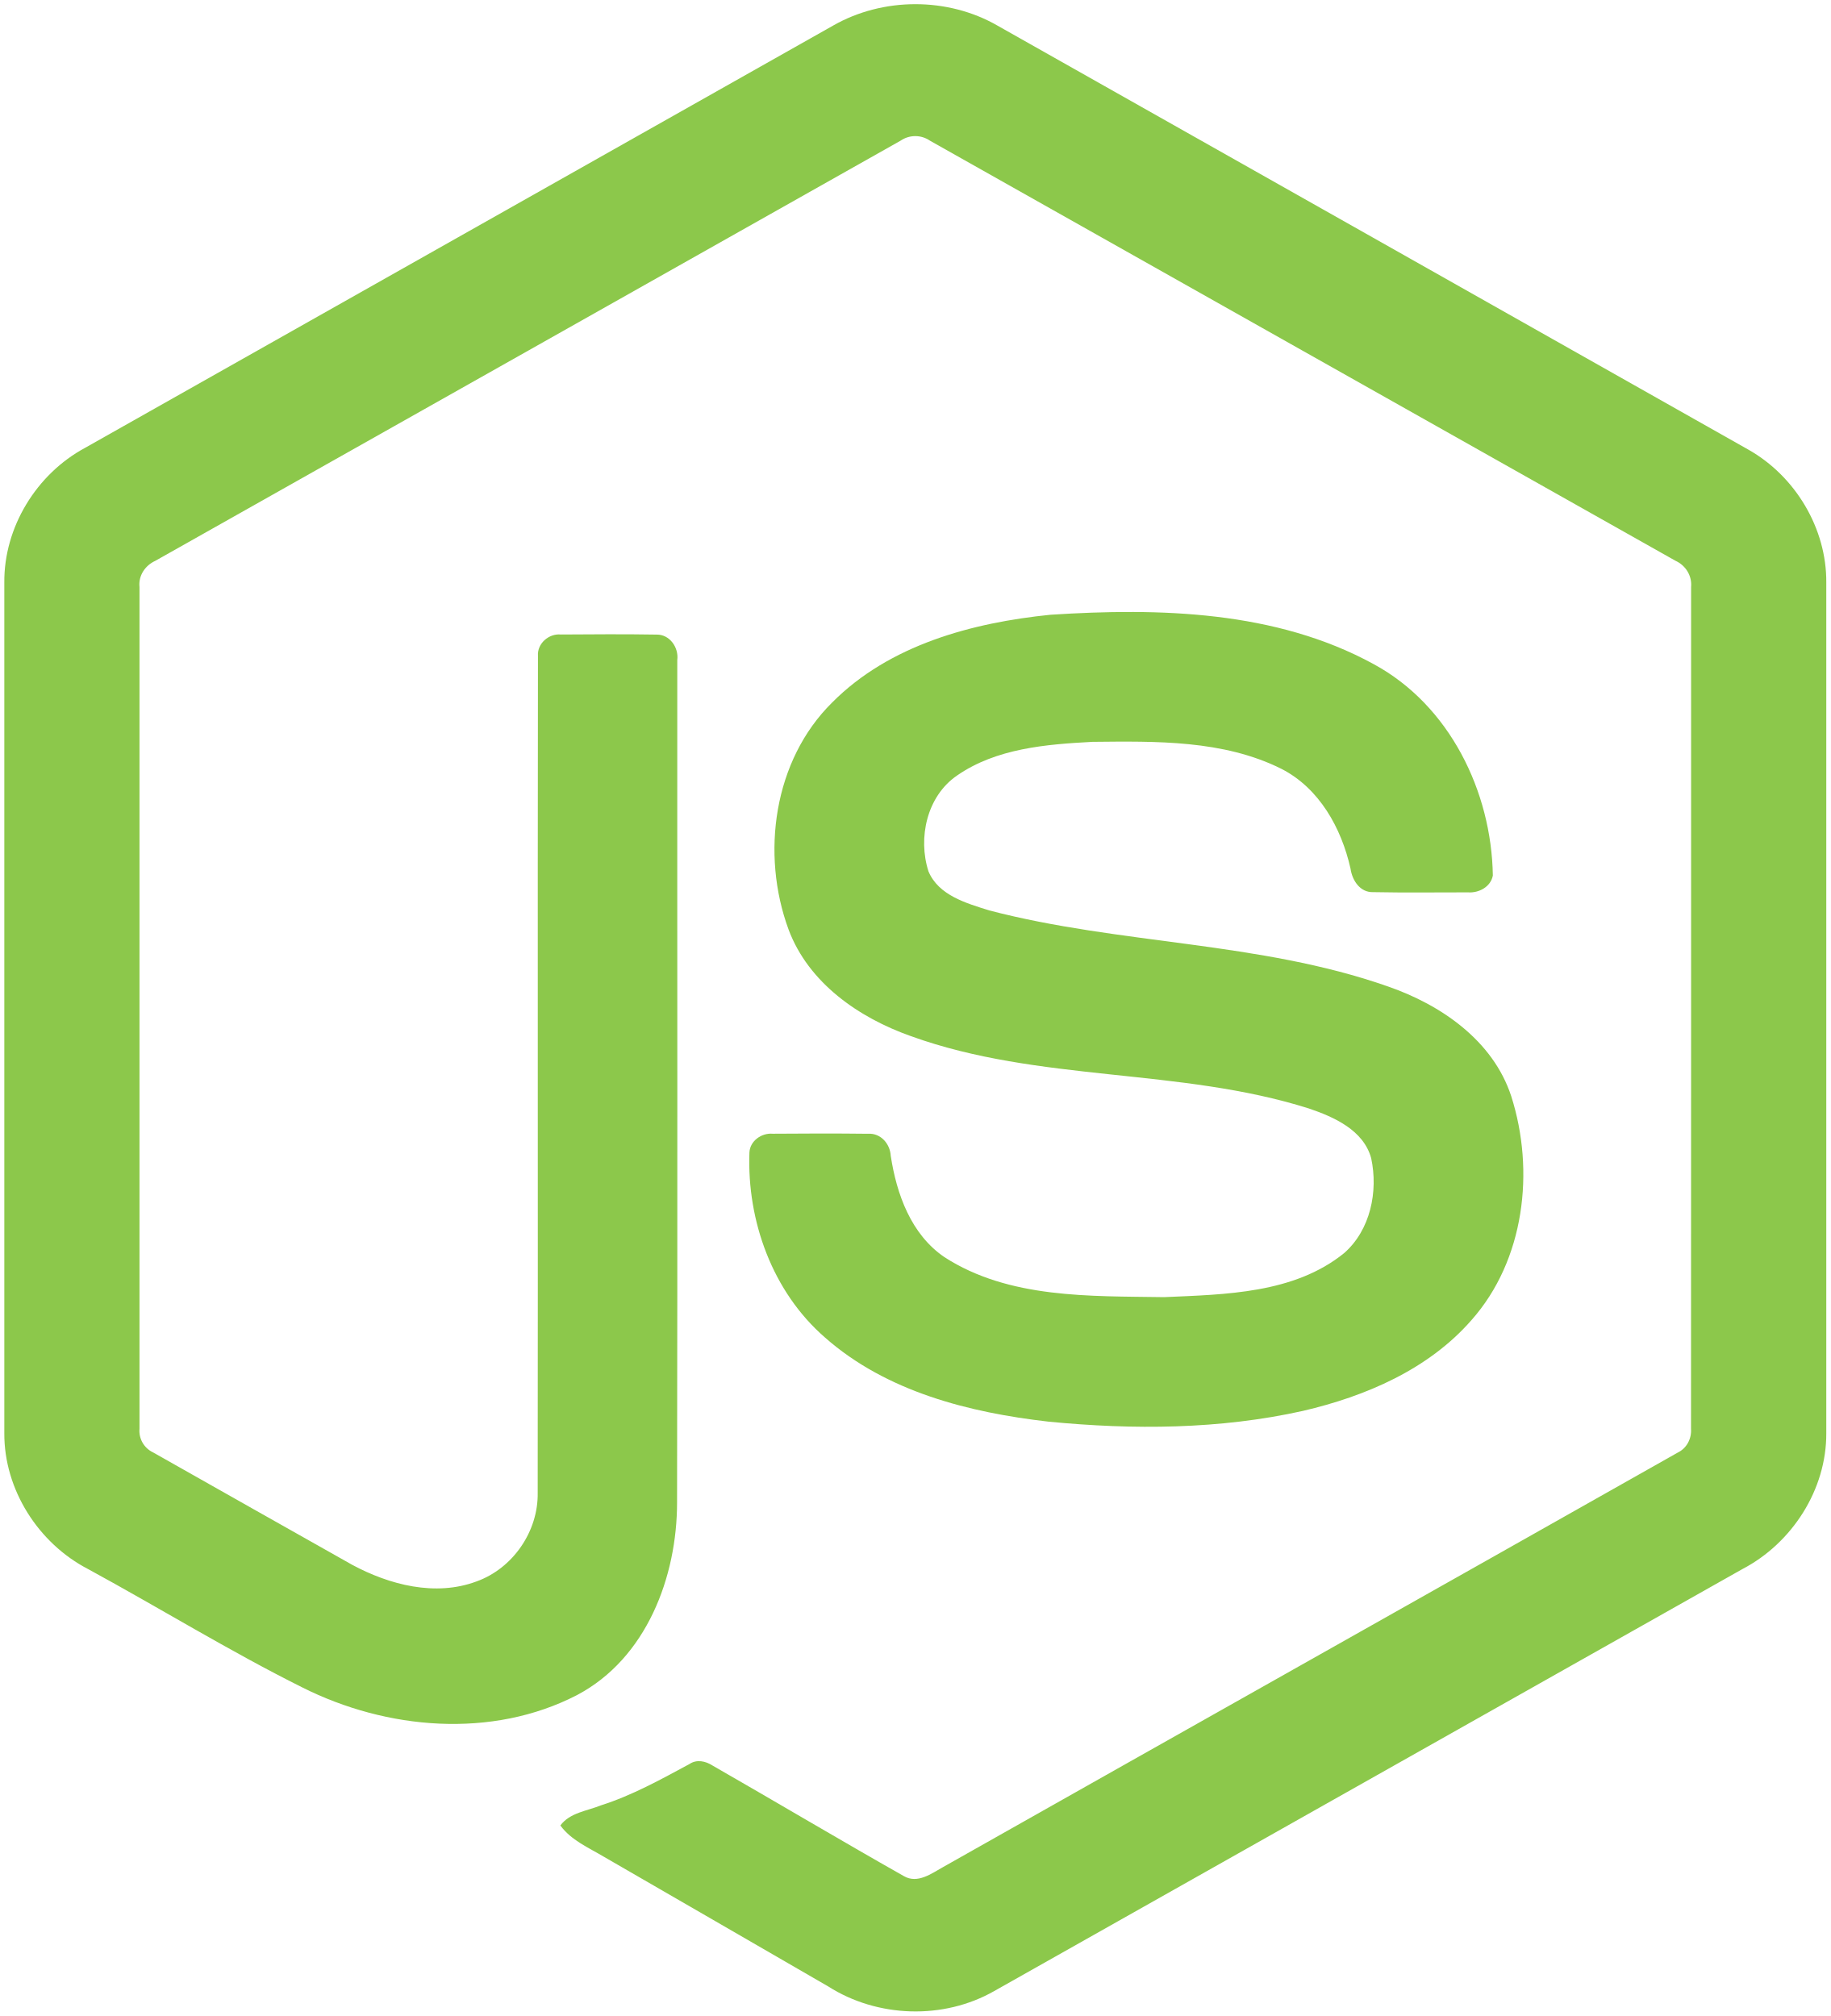
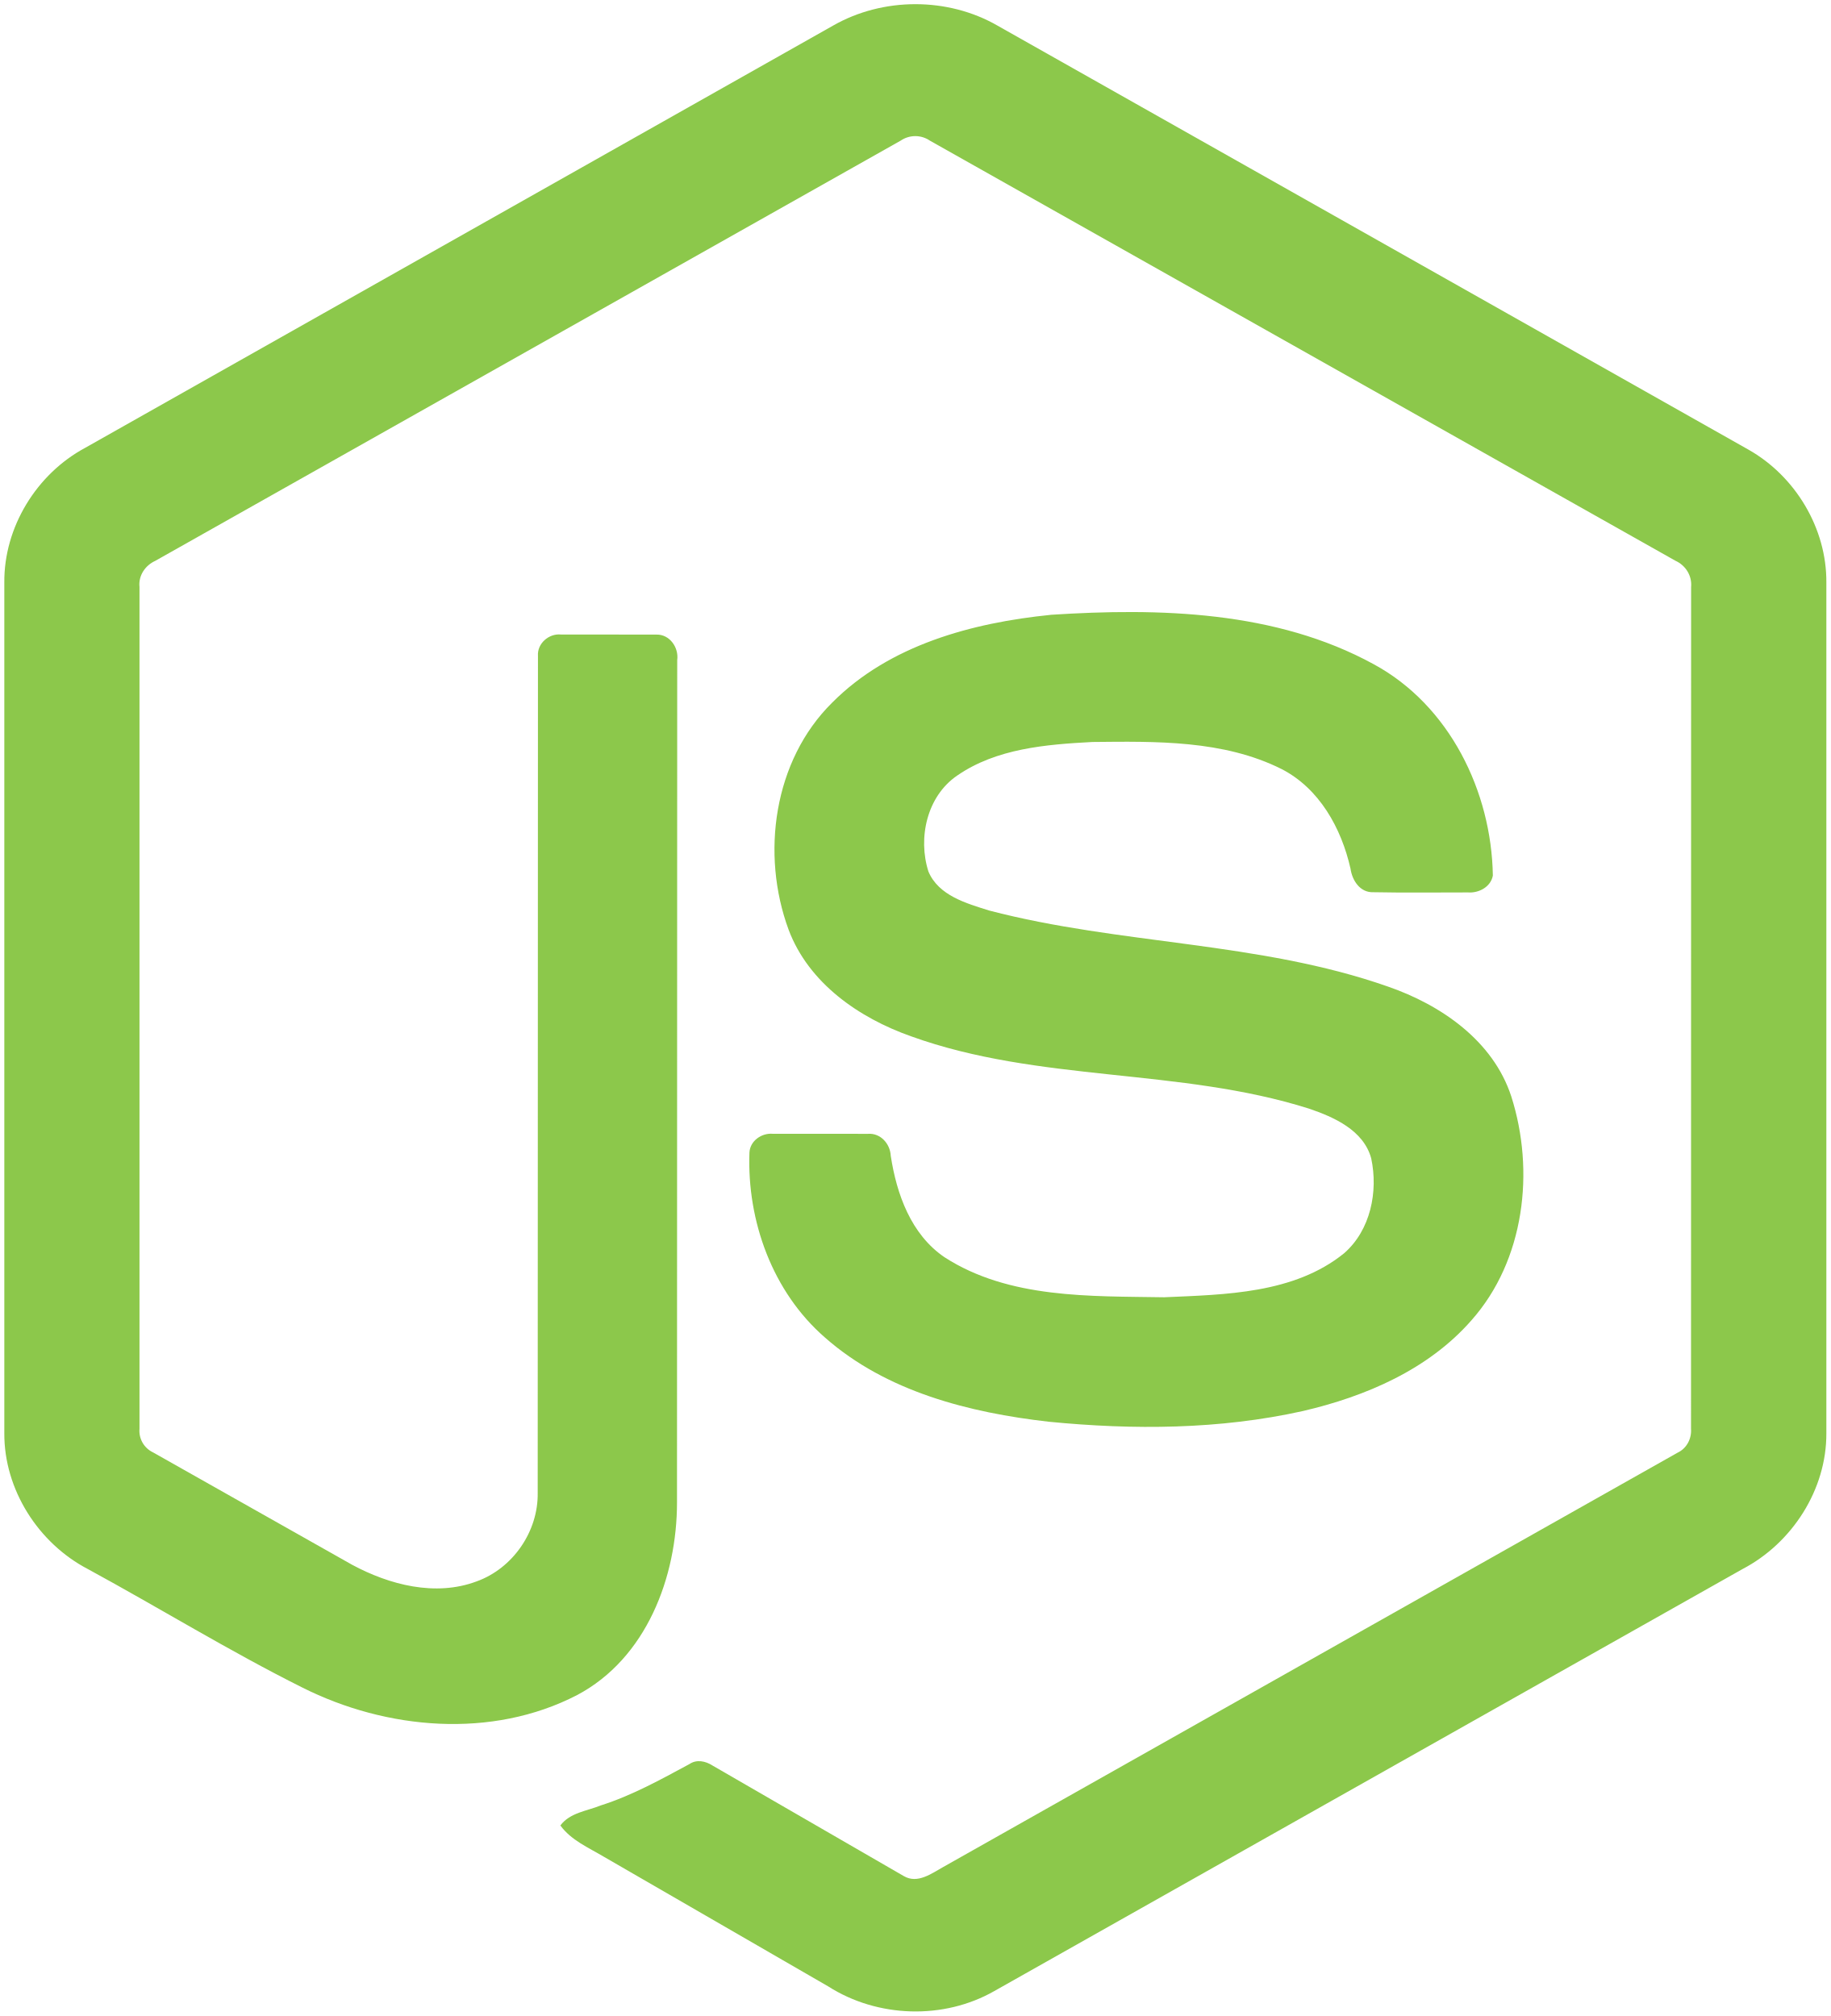
- <svg xmlns="http://www.w3.org/2000/svg" width="2270" height="2500" viewBox="0 0 256 282" preserveAspectRatio="xMinYMin meet">
-   <g fill="#8CC84B">
-     <path d="M116.504 3.58c6.962-3.985 16.03-4.003 22.986 0 34.995 19.774 70.001 39.517 104.99 59.303 6.581 3.707 10.983 11.031 10.916 18.614v118.968c.049 7.897-4.788 15.396-11.731 19.019-34.88 19.665-69.742 39.354-104.616 59.019-7.106 4.063-16.356 3.75-23.24-.646-10.457-6.062-20.932-12.094-31.39-18.15-2.137-1.274-4.546-2.288-6.055-4.36 1.334-1.798 3.719-2.022 5.657-2.807 4.365-1.388 8.374-3.616 12.384-5.778 1.014-.694 2.252-.428 3.224.193 8.942 5.127 17.805 10.403 26.777 15.481 1.914 1.105 3.852-.362 5.488-1.274 34.228-19.345 68.498-38.617 102.72-57.968 1.268-.61 1.969-1.956 1.866-3.345.024-39.245.006-78.497.012-117.742.145-1.576-.767-3.025-2.192-3.67-34.759-19.575-69.5-39.18-104.253-58.76a3.621 3.621 0 0 0-4.094-.006C91.2 39.257 56.465 58.88 21.712 78.454c-1.42.646-2.373 2.071-2.204 3.653.006 39.245 0 78.497 0 117.748a3.329 3.329 0 0 0 1.89 3.303c9.274 5.259 18.56 10.481 27.84 15.722 5.228 2.814 11.647 4.486 17.407 2.33 5.083-1.823 8.646-7.01 8.549-12.407.048-39.016-.024-78.038.036-117.048-.127-1.732 1.516-3.163 3.2-3 4.456-.03 8.918-.06 13.374.012 1.86-.042 3.14 1.823 2.91 3.568-.018 39.263.048 78.527-.03 117.79.012 10.464-4.287 21.85-13.966 26.97-11.924 6.177-26.662 4.867-38.442-1.056-10.198-5.09-19.93-11.097-29.947-16.55C5.368 215.886.555 208.357.604 200.466V81.497c-.073-7.74 4.504-15.197 11.29-18.85C46.768 42.966 81.636 23.27 116.504 3.58z" />
-     <path d="M146.928 85.99c15.21-.979 31.493-.58 45.18 6.913 10.597 5.742 16.472 17.793 16.659 29.566-.296 1.588-1.956 2.464-3.472 2.355-4.413-.006-8.827.06-13.24-.03-1.872.072-2.96-1.654-3.195-3.309-1.268-5.633-4.34-11.212-9.642-13.929-8.139-4.075-17.576-3.87-26.451-3.785-6.479.344-13.446.905-18.935 4.715-4.214 2.886-5.494 8.712-3.99 13.404 1.418 3.369 5.307 4.456 8.489 5.458 18.33 4.794 37.754 4.317 55.734 10.626 7.444 2.572 14.726 7.572 17.274 15.366 3.333 10.446 1.872 22.932-5.56 31.318-6.027 6.901-14.805 10.657-23.56 12.697-11.647 2.597-23.734 2.663-35.562 1.51-11.122-1.268-22.696-4.19-31.282-11.768-7.342-6.375-10.928-16.308-10.572-25.895.085-1.619 1.697-2.748 3.248-2.615 4.444-.036 8.888-.048 13.332.006 1.775-.127 3.091 1.407 3.182 3.08.82 5.367 2.837 11 7.517 14.182 9.032 5.827 20.365 5.428 30.707 5.591 8.568-.38 18.186-.495 25.178-6.158 3.689-3.23 4.782-8.634 3.785-13.283-1.08-3.925-5.186-5.754-8.712-6.95-18.095-5.724-37.736-3.647-55.656-10.12-7.275-2.571-14.31-7.432-17.105-14.906-3.9-10.578-2.113-23.662 6.098-31.765 8.006-8.06 19.563-11.164 30.551-12.275z" />
-   </g>
+ <svg xmlns="http://www.w3.org/2000/svg" width="2270" height="2500" viewBox="0 0 256 282" preserveAspectRatio="xMinYMin meet" fill="#8cc84b">
+   <path d="M116.504 3.58c6.962-3.985 16.03-4.003 22.986 0l105 59.303c6.58 3.707 10.983 11.03 10.916 18.614v118.968c.05 7.897-4.788 15.396-11.73 19.02l-104.616 59.02c-7.106 4.063-16.356 3.75-23.24-.646l-31.4-18.15c-2.137-1.274-4.546-2.288-6.055-4.36 1.334-1.798 3.72-2.022 5.657-2.807 4.365-1.388 8.374-3.616 12.384-5.778 1.014-.694 2.252-.428 3.224.193l26.777 15.48c1.914 1.105 3.852-.362 5.488-1.274l102.72-57.968c1.268-.6 1.97-1.956 1.866-3.345l.012-117.742c.145-1.576-.767-3.025-2.192-3.67l-104.253-58.76a3.621 3.621 0 0 0-4.094-.006L21.712 78.454c-1.42.646-2.373 2.07-2.204 3.653v117.748a3.329 3.329 0 0 0 1.89 3.303l27.84 15.722c5.228 2.814 11.647 4.486 17.407 2.33 5.083-1.823 8.646-7 8.55-12.407l.036-117.048c-.127-1.732 1.516-3.163 3.2-3l13.374.012c1.86-.042 3.14 1.823 2.9 3.568l-.03 117.8c.012 10.464-4.287 21.85-13.966 26.97-11.924 6.177-26.662 4.867-38.442-1.056-10.198-5.1-19.93-11.097-29.947-16.55C5.368 215.886.555 208.357.604 200.466V81.497c-.073-7.74 4.504-15.197 11.3-18.85l104.6-59.067zM146.928 86c15.2-.98 31.493-.58 45.18 6.913 10.597 5.742 16.472 17.793 16.66 29.566-.296 1.588-1.956 2.464-3.472 2.355-4.413-.006-8.827.06-13.24-.03-1.872.072-2.96-1.654-3.195-3.3-1.268-5.633-4.34-11.212-9.642-13.93-8.14-4.075-17.576-3.87-26.45-3.785-6.48.344-13.446.905-18.935 4.715-4.214 2.886-5.494 8.712-4 13.404 1.418 3.37 5.307 4.456 8.5 5.458 18.33 4.794 37.754 4.317 55.734 10.626 7.444 2.572 14.726 7.572 17.274 15.366 3.333 10.446 1.872 22.932-5.56 31.318-6.027 6.9-14.805 10.657-23.56 12.697-11.647 2.597-23.734 2.663-35.562 1.5-11.122-1.268-22.696-4.2-31.282-11.768-7.342-6.375-10.928-16.308-10.572-25.895.085-1.62 1.697-2.748 3.248-2.615l13.332.006c1.775-.127 3.1 1.407 3.182 3.08.82 5.367 2.837 11 7.517 14.182 9.032 5.827 20.365 5.428 30.707 5.6 8.568-.38 18.186-.495 25.178-6.158 3.7-3.23 4.782-8.634 3.785-13.283-1.08-3.925-5.186-5.754-8.712-6.95-18.095-5.724-37.736-3.647-55.656-10.12-7.275-2.57-14.3-7.432-17.105-14.906-3.9-10.578-2.113-23.662 6.098-31.765 8.006-8.06 19.563-11.164 30.55-12.275z" />
</svg>
